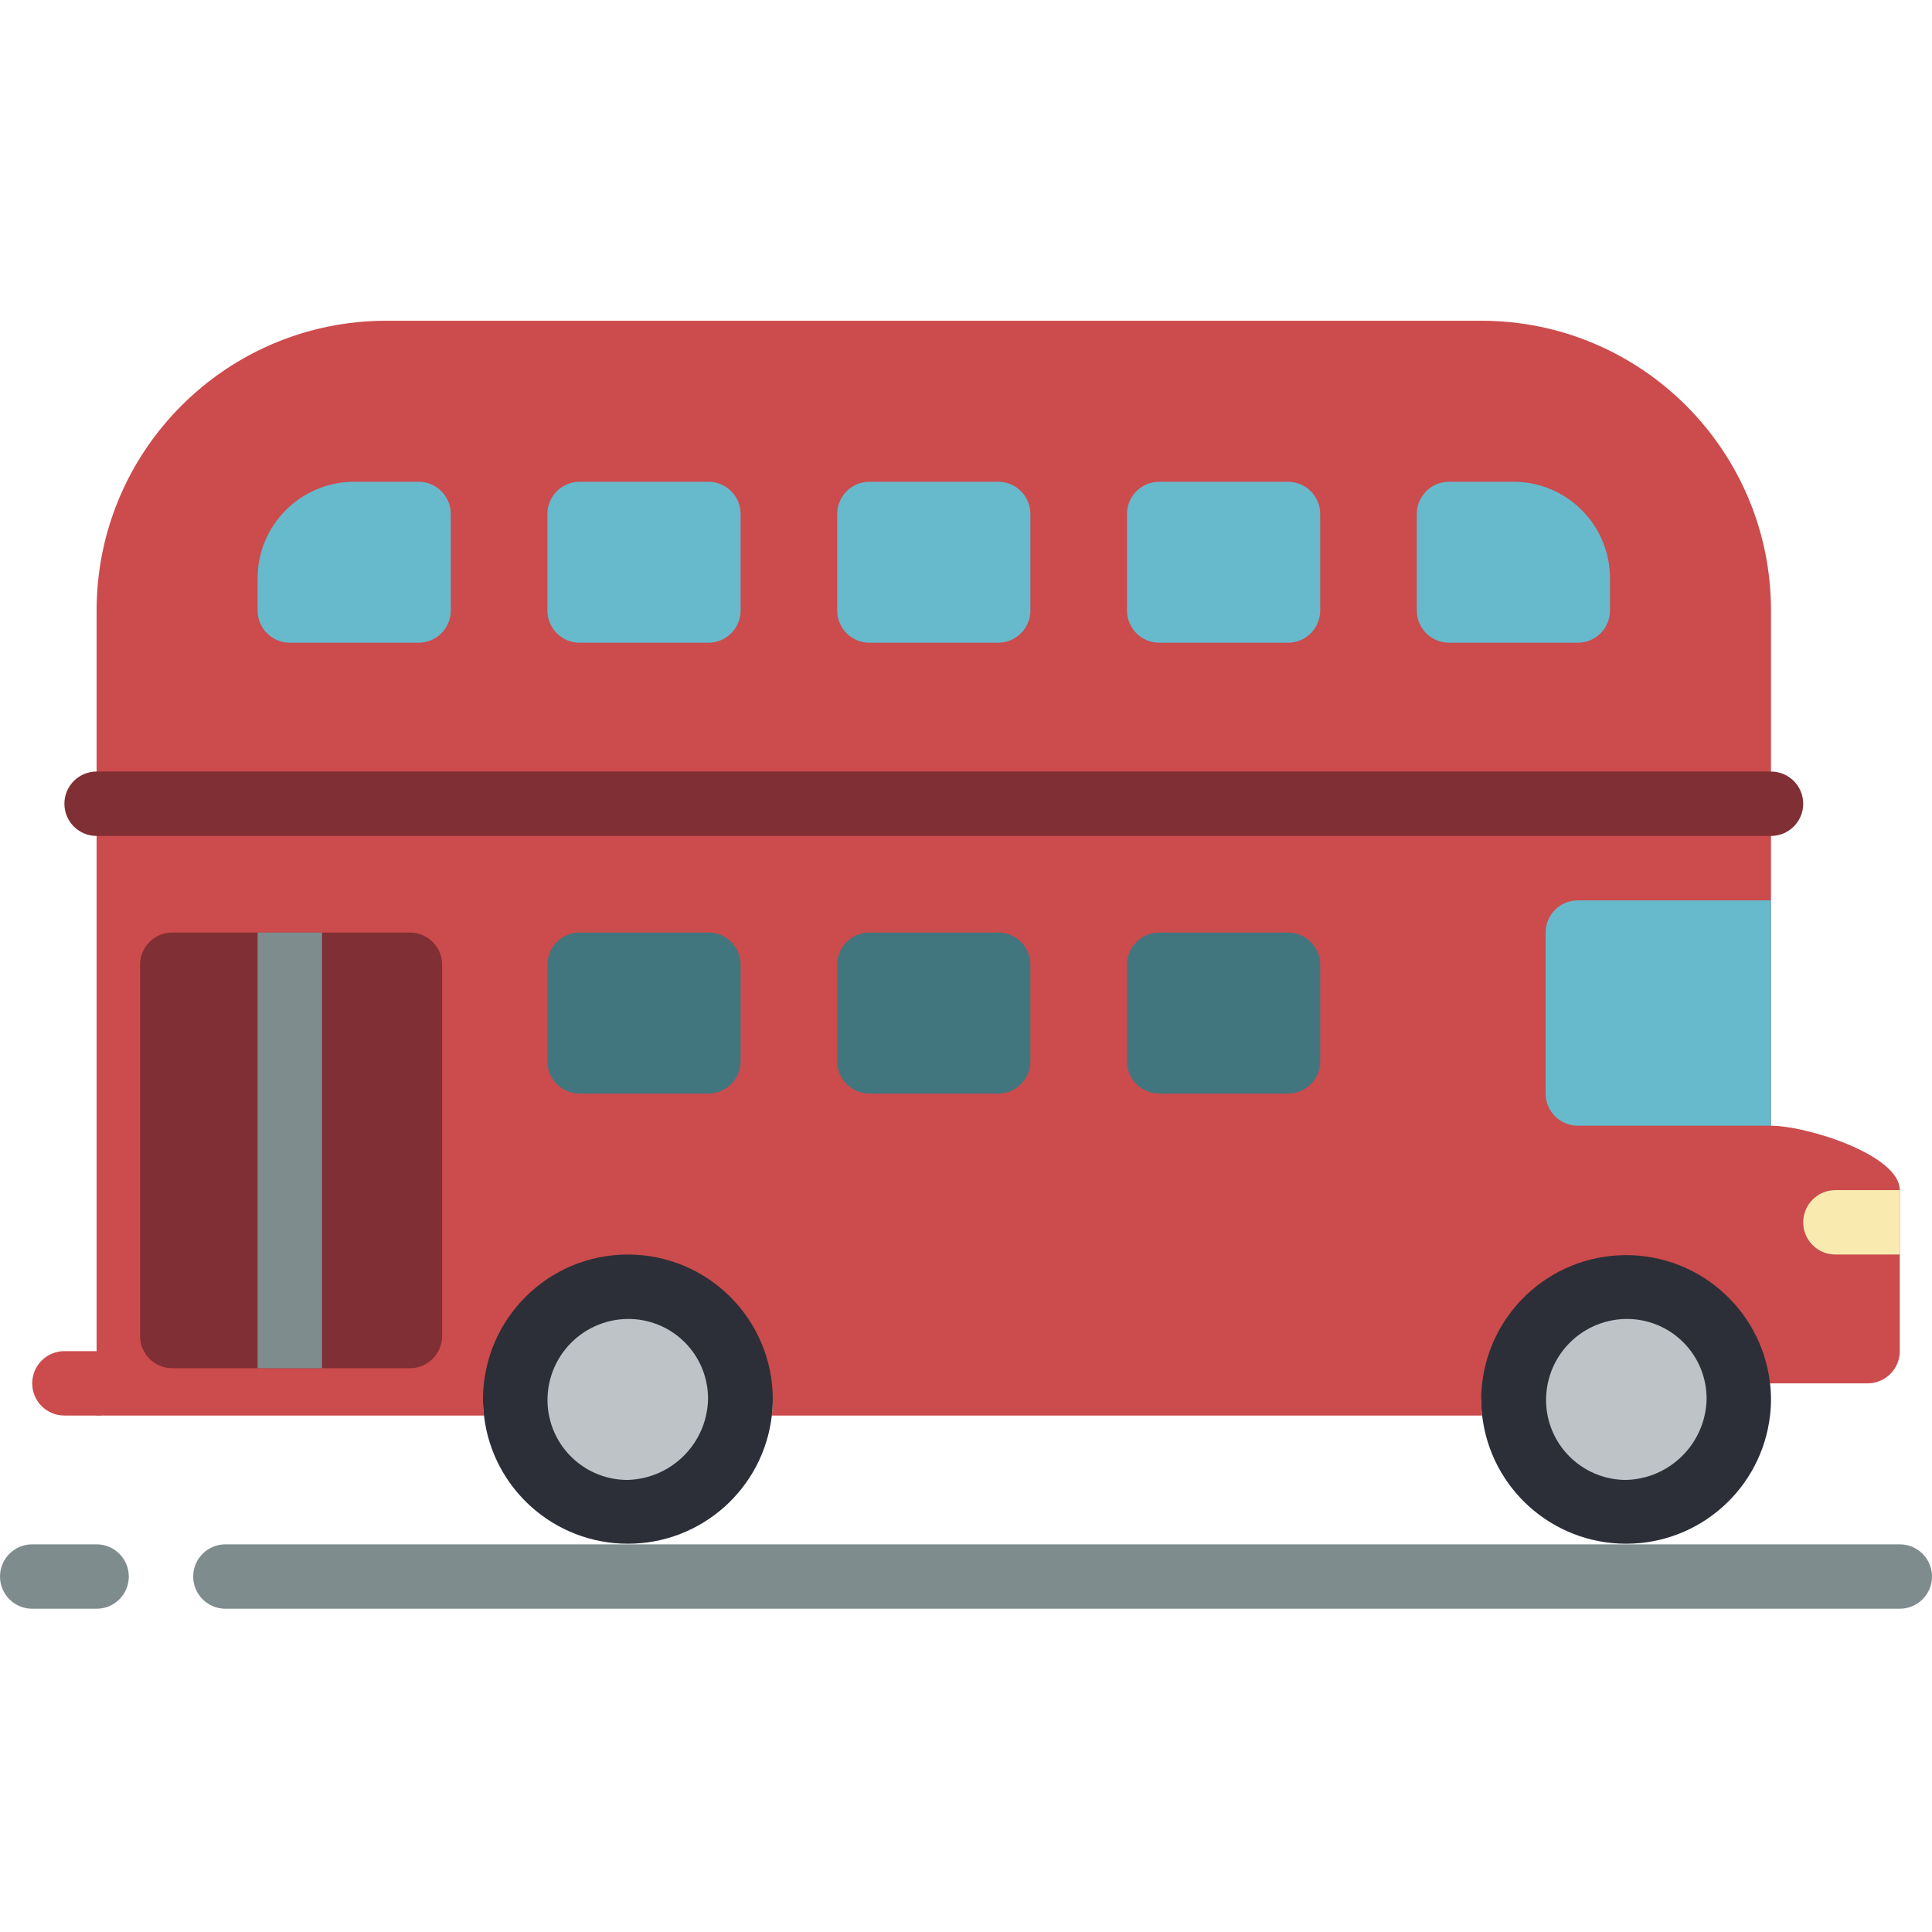
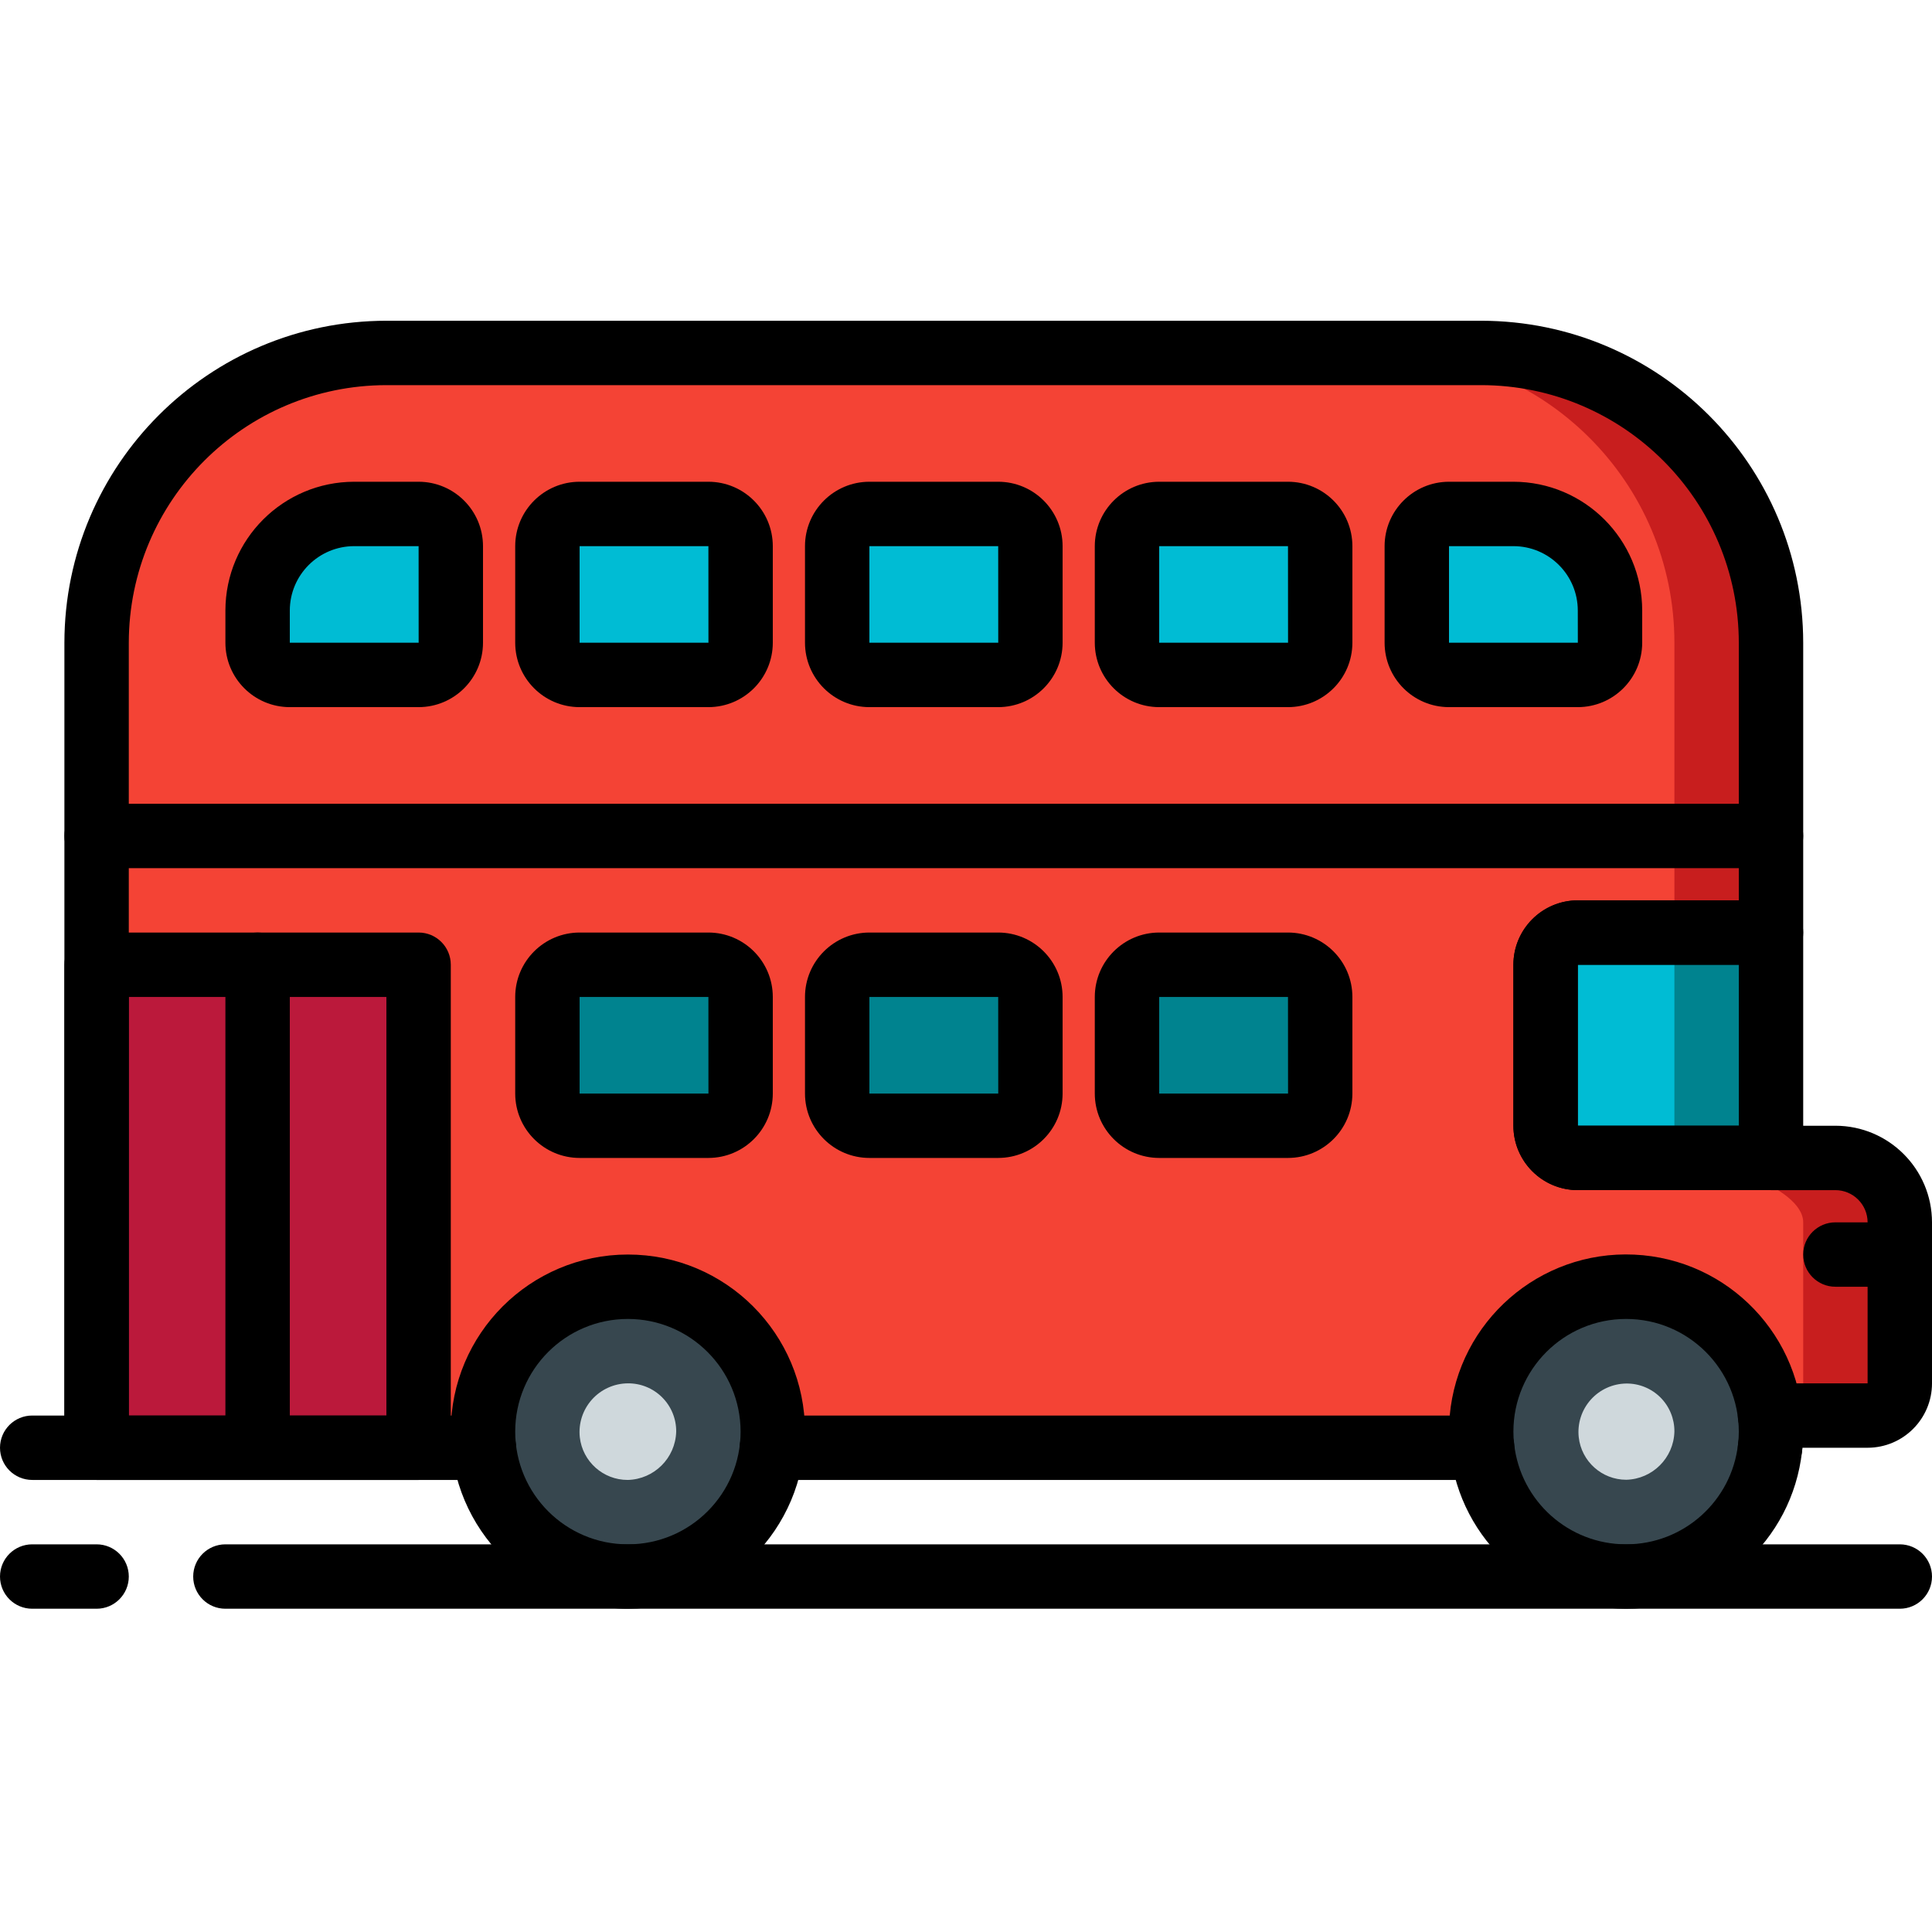
<svg xmlns="http://www.w3.org/2000/svg" height="512pt" viewBox="0 -85 512 512" width="512pt">
-   <path d="m128 285.867c-.004 1.426.082 2.852.258 4.266h-102.656v-213.332c0-42.418 34.383-76.801 76.797-76.801h290.137c42.414 0 76.797 34.383 76.797 76.801v136.531c9.387 0 34.133 7.68 34.133 17.066v42.668c0 4.715-3.82 8.535-8.531 8.535h-25.855l-76.543 4.266c-.004 1.426.082 2.852.254 4.266h-188.246c.176-1.414.258-2.84.258-4.266zm0 0" fill="#cc4b4c" />
-   <path d="m503.465 341.332h-443.73c-4.715 0-8.535-3.82-8.535-8.531 0-4.715 3.82-8.535 8.535-8.535h443.73c4.715 0 8.535 3.82 8.535 8.535 0 4.711-3.82 8.531-8.535 8.531zm0 0" fill="#7f8c8d" />
-   <path d="m25.602 341.332h-17.066c-4.715 0-8.535-3.82-8.535-8.531 0-4.715 3.82-8.535 8.535-8.535h17.066c4.711 0 8.531 3.82 8.531 8.535 0 4.711-3.82 8.531-8.531 8.531zm0 0" fill="#7f8c8d" />
-   <path d="m469.332 153.602v59.73h-51.199c-4.711 0-8.531-3.82-8.531-8.531v-42.668c0-4.711 3.82-8.531 8.531-8.531zm0 0" fill="#67b9cc" />
-   <path d="m25.602 290.133h-8.535c-4.711 0-8.531-3.82-8.531-8.531 0-4.715 3.82-8.535 8.531-8.535h8.535c4.711 0 8.531 3.82 8.531 8.535 0 4.711-3.82 8.531-8.531 8.531zm0 0" fill="#cc4b4c" />
-   <path d="m204.801 285.867c0 1.426-.082 2.852-.258 4.266-2.246 19.367-18.648 33.973-38.145 33.973-19.492 0-35.895-14.605-38.141-33.973-.176-1.414-.262-2.84-.258-4.266 0-21.207 17.191-38.402 38.398-38.402 21.211 0 38.402 17.195 38.402 38.402zm0 0" fill="#2c2f38" />
-   <path d="m166.305 307.199c-10.805.008-19.883-8.113-21.086-18.848-.66-6.023 1.254-12.043 5.27-16.578 4.016-4.535 9.762-7.164 15.816-7.238 5.676-.062 11.141 2.168 15.152 6.18 4.016 4.016 6.242 9.477 6.184 15.152-.309 11.652-9.684 21.023-21.336 21.332zm0 0" fill="#bdc3c7" />
-   <path d="m469.332 285.867c.004 1.426-.082 2.852-.254 4.266-2.25 19.367-18.648 33.973-38.145 33.973s-35.898-14.605-38.145-33.973c-.172-1.414-.258-2.84-.254-4.266.082-20.316 15.977-37.055 36.262-38.184 20.285-1.133 37.941 13.734 40.281 33.918.172 1.414.258 2.84.254 4.266zm0 0" fill="#2c2f38" />
-   <g fill="#67b9cc">
-     <path d="m153.602 42.668h34.133c4.711 0 8.531 3.82 8.531 8.531v25.602c0 4.711-3.82 8.531-8.531 8.531h-34.133c-4.715 0-8.535-3.82-8.535-8.531v-25.602c0-4.711 3.82-8.531 8.535-8.531zm0 0" />
-     <path d="m230.398 42.668h34.137c4.711 0 8.531 3.82 8.531 8.531v25.602c0 4.711-3.82 8.531-8.531 8.531h-34.137c-4.711 0-8.531-3.82-8.531-8.531v-25.602c0-4.711 3.82-8.531 8.531-8.531zm0 0" />
-     <path d="m307.199 42.668h34.133c4.715 0 8.535 3.82 8.535 8.531v25.602c0 4.711-3.82 8.531-8.535 8.531h-34.133c-4.711 0-8.531-3.82-8.531-8.531v-25.602c0-4.711 3.82-8.531 8.531-8.531zm0 0" />
+   <path d="m503.465 238.934v42.668c-.012 4.707-3.824 8.52-8.531 8.531h-25.855l-76.543 4.266c-.004 1.426.082 2.852.254 4.27h-188.246c.176-1.418.258-2.844.258-4.27h-76.801c-.004 1.426.082 2.852.258 4.27h-102.656v-213.336c0-42.414 34.383-76.797 76.797-76.797h290.137c42.414 0 76.793 34.383 76.797 76.797v136.535c9.387 0 34.133 7.68 34.133 17.066zm0 0" fill="#c81e1e" />
+   <path d="m477.867 238.934v42.668c-.016 4.707-3.828 8.52-8.535 8.531h-25.855l-76.543 4.266c-.004 1.426.082 2.852.254 4.27h-188.242c.172-1.418.258-2.844.254-4.27h-76.801c0 1.426.086 2.852.258 4.27h-77.055v-213.336c0-42.414 34.383-76.797 76.797-76.797h264.535c42.414 0 76.797 34.383 76.801 76.797v136.535c9.387 0 34.133 7.68 34.133 17.066zm0 0" fill="#f44335" />
+   <path d="m469.332 162.133v59.734h-51.199c-4.707-.016-8.52-3.828-8.531-8.535v-42.664c.012-4.707 3.824-8.52 8.531-8.535zm0 0" fill="#00838f" />
+   <path d="m443.734 162.133v59.734h-25.602c-4.707-.016-8.52-3.828-8.531-8.535v-42.664c.012-4.707 3.824-8.52 8.531-8.535zm0 0" fill="#00bcd4" />
+   <path d="m204.801 294.398c0 1.426-.082 2.852-.258 4.27-2.16 19.434-18.59 34.133-38.145 34.133-19.551 0-35.98-14.699-38.141-34.133-.176-1.418-.262-2.844-.258-4.27 0-21.207 17.191-38.398 38.398-38.398 21.211 0 38.402 17.191 38.402 38.398zm0 0" fill="#37474f" />
+   <path d="m166.352 307.199c-6.496.012-11.965-4.859-12.699-11.312-.391-3.617.766-7.234 3.184-9.953 2.418-2.723 5.875-4.297 9.516-4.332 3.41-.043 6.695 1.289 9.113 3.699 2.418 2.406 3.766 5.688 3.734 9.098-.199 7.008-5.844 12.629-12.848 12.801zm0 0" fill="#cfd8dc" />
+   <path d="m469.332 294.398c.004 1.426-.082 2.852-.254 4.27-2.164 19.434-18.59 34.133-38.145 34.133-19.555 0-35.98-14.699-38.145-34.133-.172-1.418-.258-2.844-.254-4.27-.004-20.371 15.91-37.199 36.254-38.336 20.34-1.133 38.027 13.82 40.289 34.07.172 1.418.258 2.84.254 4.266zm0 0" fill="#37474f" />
+   <path d="m153.602 51.199h34.133c4.711 0 8.531 3.82 8.531 8.535v25.598c0 4.715-3.82 8.535-8.531 8.535h-34.133c-4.715 0-8.535-3.82-8.535-8.535v-25.598c0-4.715 3.82-8.535 8.535-8.535zm0 0" fill="#00bcd4" />
+   <path d="m230.398 51.199h34.137c4.711 0 8.531 3.82 8.531 8.535v25.598c0 4.715-3.82 8.535-8.531 8.535h-34.137c-4.711 0-8.531-3.82-8.531-8.535v-25.598c0-4.715 3.82-8.535 8.531-8.535zm0 0" fill="#00bcd4" />
+   <path d="m307.199 51.199h34.133c4.715 0 8.535 3.82 8.535 8.535v25.598c0 4.715-3.82 8.535-8.535 8.535h-34.133c-4.711 0-8.531-3.82-8.531-8.535v-25.598c0-4.715 3.82-8.535 8.531-8.535zm0 0" fill="#00bcd4" />
+   <g fill="#00838f">
+     <path d="m153.602 170.668h34.133c4.711 0 8.531 3.82 8.531 8.531v25.602c0 4.711-3.82 8.531-8.531 8.531h-34.133c-4.715 0-8.535-3.82-8.535-8.531v-25.602c0-4.711 3.82-8.531 8.535-8.531zm0 0" />
+     <path d="m230.398 170.668h34.137c4.711 0 8.531 3.82 8.531 8.531v25.602c0 4.711-3.82 8.531-8.531 8.531h-34.137c-4.711 0-8.531-3.82-8.531-8.531v-25.602c0-4.711 3.82-8.531 8.531-8.531zm0 0" />
+     <path d="m307.199 170.668h34.133c4.715 0 8.535 3.82 8.535 8.531v25.602c0 4.711-3.82 8.531-8.535 8.531h-34.133c-4.711 0-8.531-3.82-8.531-8.531v-25.602c0-4.711 3.82-8.531 8.531-8.531zm0 0" />
  </g>
-   <path d="m153.602 162.133h34.133c4.711 0 8.531 3.82 8.531 8.535v25.598c0 4.715-3.82 8.535-8.531 8.535h-34.133c-4.715 0-8.535-3.82-8.535-8.535v-25.598c0-4.715 3.82-8.535 8.535-8.535zm0 0" fill="#41767f" />
-   <path d="m230.398 162.133h34.137c4.711 0 8.531 3.82 8.531 8.535v25.598c0 4.715-3.82 8.535-8.531 8.535h-34.137c-4.711 0-8.531-3.82-8.531-8.535v-25.598c0-4.715 3.82-8.535 8.531-8.535zm0 0" fill="#41767f" />
-   <path d="m307.199 162.133h34.133c4.715 0 8.535 3.82 8.535 8.535v25.598c0 4.715-3.82 8.535-8.535 8.535h-34.133c-4.711 0-8.531-3.82-8.531-8.535v-25.598c0-4.715 3.82-8.535 8.531-8.535zm0 0" fill="#41767f" />
-   <path d="m93.867 42.668h17.066c4.711 0 8.531 3.82 8.531 8.531v25.602c0 4.711-3.82 8.531-8.531 8.531h-34.133c-4.715 0-8.535-3.82-8.535-8.531v-8.535c0-14.137 11.461-25.598 25.602-25.598zm0 0" fill="#67b9cc" />
-   <path d="m384 42.668h17.066c14.141 0 25.602 11.461 25.602 25.598v8.535c0 4.711-3.82 8.531-8.535 8.531h-34.133c-4.711 0-8.535-3.82-8.535-8.531v-25.602c0-4.711 3.824-8.531 8.535-8.531zm0 0" fill="#67b9cc" />
-   <path d="m469.332 136.535h-443.73c-4.715 0-8.535-3.824-8.535-8.535s3.82-8.535 8.535-8.535h443.73c4.715 0 8.535 3.824 8.535 8.535s-3.82 8.535-8.535 8.535zm0 0" fill="#802f34" />
-   <path d="m503.465 230.398v17.066h-17.066c-4.711 0-8.531-3.82-8.531-8.531 0-4.715 3.82-8.535 8.531-8.535zm0 0" fill="#f9eab0" />
-   <path d="m45.652 162.133h62.977c4.715 0 8.535 3.82 8.535 8.535v98.387c0 4.715-3.82 8.535-8.535 8.535h-62.977c-4.711 0-8.531-3.82-8.531-8.535v-98.387c0-4.715 3.82-8.535 8.531-8.535zm0 0" fill="#802f34" />
-   <path d="m68.266 162.133h17.066v115.457h-17.066zm0 0" fill="#7f8c8d" />
-   <path d="m430.934 307.199c-10.801 0-19.879-8.117-21.086-18.848-.656-6.023 1.258-12.043 5.273-16.578 4.012-4.531 9.758-7.164 15.812-7.238 5.676-.062 11.137 2.168 15.152 6.18 4.012 4.016 6.242 9.477 6.18 15.152-.309 11.652-9.68 21.023-21.332 21.332zm0 0" fill="#bdc3c7" />
+   <path d="m93.867 51.199h17.066c4.711 0 8.531 3.82 8.531 8.535v25.598c0 4.715-3.82 8.535-8.531 8.535h-34.133c-4.715 0-8.535-3.82-8.535-8.535v-8.531c0-14.141 11.461-25.602 25.602-25.602zm0 0" fill="#00bcd4" />
+   <path d="m384 51.199h17.066c14.141 0 25.602 11.461 25.602 25.602v8.531c0 4.715-3.82 8.535-8.535 8.535h-34.133c-4.711 0-8.535-3.82-8.535-8.535v-25.598c0-4.715 3.824-8.535 8.535-8.535zm0 0" fill="#00bcd4" />
+   <path d="m110.934 179.832v105.66c.168 4.883-3.648 8.984-8.535 9.164h-62.973c-4.887-.18-8.703-4.281-8.535-9.164v-105.66c-.168-4.887 3.648-8.984 8.535-9.164h62.973c4.887.18 8.703 4.277 8.535 9.164zm0 0" fill="#bb193b" />
+   <path d="m430.984 307.152c-6.461 0-11.887-4.852-12.602-11.27-.395-3.602.75-7.195 3.148-9.906 2.398-2.711 5.832-4.281 9.453-4.328 3.391-.035 6.656 1.297 9.055 3.695 2.398 2.398 3.73 5.664 3.695 9.055-.184 6.965-5.789 12.566-12.75 12.754zm0 0" fill="#cfd8dc" />
+   <path d="m469.094 307.199c-.359 0-.719-.02-1.074-.066-4.676-.586-7.992-4.848-7.406-9.523.129-1.066.191-2.137.188-3.211 0-4.711 3.82-8.531 8.531-8.531 4.715 0 8.535 3.82 8.535 8.531 0 1.781-.105 3.559-.32 5.328-.535 4.262-4.156 7.465-8.453 7.473zm0 0" />
+   <path d="m469.332 230.398h-51.199c-9.422-.008-17.059-7.645-17.066-17.066v-42.664c.008-9.422 7.645-17.059 17.066-17.066h51.199c4.715 0 8.535 3.82 8.535 8.531v59.734c0 2.262-.898 4.434-2.5 6.035-1.602 1.598-3.77 2.496-6.035 2.496zm-51.199-59.73v42.664h42.668v-42.664zm0 0" />
+   <path d="m25.602 307.199h-17.066c-4.715 0-8.535-3.82-8.535-8.531 0-4.715 3.82-8.535 8.535-8.535h17.066c4.711 0 8.531 3.82 8.531 8.535 0 4.711-3.82 8.531-8.531 8.531zm0 0" />
+   <path d="m166.398 341.332c-25.918 0-46.934-21.012-46.934-46.934 0-25.918 21.016-46.934 46.934-46.934 25.922 0 46.934 21.016 46.934 46.934-.027 25.91-21.023 46.906-46.934 46.934zm0-76.797c-16.492 0-29.863 13.371-29.863 29.863 0 16.496 13.371 29.867 29.863 29.867 16.496 0 29.867-13.371 29.867-29.867-.02-16.484-13.379-29.844-29.867-29.863zm0 0" />
+   <path d="m430.934 341.332c-23.914.023-44.008-17.957-46.625-41.727-.41-3.066.875-6.113 3.352-7.965 2.477-1.848 5.766-2.215 8.586-.953 2.824 1.262 4.746 3.953 5.02 7.035 1.688 15.109 14.465 26.539 29.668 26.539s27.98-11.43 29.668-26.539c.273-3.082 2.195-5.773 5.016-7.035 2.824-1.262 6.109-.895 8.59.953 2.477 1.852 3.762 4.898 3.352 7.965-2.617 23.77-22.715 41.75-46.625 41.727zm0 0" />
+   <path d="m128.258 307.199h-102.656c-4.715 0-8.535-3.82-8.535-8.531v-213.336c.051-47.105 38.227-85.281 85.332-85.332h290.137c47.105.051 85.281 38.227 85.332 85.332v76.801c0 4.715-3.82 8.535-8.535 8.535h-51.199v42.664h51.199c4.715 0 8.535 3.82 8.535 8.535 0 4.711-3.82 8.531-8.535 8.531h-51.199c-9.422-.008-17.059-7.645-17.066-17.066v-42.664c.008-9.422 7.645-17.059 17.066-17.066h42.668v-68.27c-.043-37.684-30.582-68.223-68.266-68.266h-290.137c-37.684.043-68.223 30.582-68.266 68.266v204.801h94.125c4.711 0 8.531 3.82 8.531 8.535 0 4.711-3.82 8.531-8.531 8.531zm0 0" />
+   <path d="m392.789 307.199h-188.246c-4.711 0-8.531-3.82-8.531-8.531 0-4.715 3.82-8.535 8.531-8.535h179.648c2.27-24.996 23.805-43.785 48.879-42.645 25.074 1.145 44.809 21.812 44.797 46.91 0 4.715-3.82 8.535-8.535 8.535-4.711 0-8.531-3.82-8.531-8.535 0-16.492-13.371-29.863-29.867-29.863s-29.867 13.371-29.867 29.863c-.004 1.074.059 2.145.188 3.211.305 2.426-.449 4.867-2.07 6.703-1.617 1.836-3.945 2.887-6.395 2.887zm0 0" />
+   <path d="m494.934 298.668h-25.855c-4.715 0-8.535-3.82-8.535-8.535 0-4.711 3.82-8.531 8.535-8.531h25.855v-42.668c-.008-4.711-3.824-8.527-8.535-8.535h-17.066c-4.711 0-8.531-3.82-8.531-8.531 0-4.715 3.82-8.535 8.531-8.535h17.066c14.133.016 25.586 11.469 25.602 25.602v42.668c-.008 9.422-7.645 17.055-17.066 17.066zm0 0" />
+   <path d="m187.734 102.398h-34.133c-9.422-.008-17.059-7.645-17.066-17.066v-25.598c.008-9.422 7.645-17.059 17.066-17.066h34.133c9.422.008 17.055 7.645 17.066 17.066v25.598c-.012 9.422-7.645 17.059-17.066 17.066zm-34.133-42.664v25.598h34.145l-.012-25.598zm0 0" />
+   <path d="m264.535 102.398h-34.137c-9.422-.008-17.055-7.645-17.066-17.066v-25.598c.012-9.422 7.645-17.059 17.066-17.066h34.137c9.422.008 17.055 7.645 17.066 17.066v25.598c-.012 9.422-7.645 17.059-17.066 17.066zm-34.137-42.664v25.598h34.148l-.012-25.598zm0 0" />
+   <path d="m341.332 102.398h-34.133c-9.422-.008-17.055-7.645-17.066-17.066v-25.598c.012-9.422 7.645-17.059 17.066-17.066h34.133c9.422.008 17.059 7.645 17.066 17.066v25.598c-.008 9.422-7.645 17.059-17.066 17.066zm-34.133-42.664v25.598h34.148l-.016-25.598zm0 0" />
+   <path d="m187.734 221.867h-34.133c-9.422-.012-17.059-7.645-17.066-17.066v-25.602c.008-9.422 7.645-17.055 17.066-17.066h34.133c9.422.012 17.055 7.645 17.066 17.066v25.602c-.012 9.422-7.645 17.055-17.066 17.066zm-34.133-42.668v25.602h34.145l-.012-25.602zm0 0" />
+   <path d="m264.535 221.867h-34.137c-9.422-.012-17.055-7.645-17.066-17.066v-25.602c.012-9.422 7.645-17.055 17.066-17.066h34.137c9.422.012 17.055 7.645 17.066 17.066v25.602c-.012 9.422-7.645 17.055-17.066 17.066zm-34.137-42.668v25.602h34.148l-.012-25.602zm0 0" />
+   <path d="m341.332 221.867h-34.133c-9.422-.012-17.055-7.645-17.066-17.066v-25.602c.012-9.422 7.645-17.055 17.066-17.066h34.133c9.422.012 17.059 7.645 17.066 17.066v25.602c-.008 9.422-7.645 17.055-17.066 17.066zm-34.133-42.668v25.602h34.148l-.016-25.602zm0 0" />
+   <path d="m110.934 102.398h-34.133c-9.422-.008-17.059-7.645-17.066-17.066v-8.531c.02-18.844 15.289-34.113 34.133-34.133h17.066c9.422.008 17.059 7.645 17.066 17.066v25.598c-.008 9.422-7.645 17.059-17.066 17.066zm-17.066-42.664c-9.422.008-17.059 7.645-17.066 17.066v8.531h34.145l-.012-25.598zm0 0" />
+   <path d="m418.133 102.398h-34.133c-9.422-.008-17.059-7.645-17.066-17.066v-25.598c.008-9.422 7.645-17.059 17.066-17.066h17.066c18.844.02 34.113 15.289 34.133 34.133v8.531c-.008 9.422-7.645 17.059-17.066 17.066zm-34.133-42.664v25.598h34.145l-.012-8.531c-.008-9.422-7.645-17.059-17.066-17.066zm0 0" />
+   <path d="m469.332 145.066h-443.73c-4.715 0-8.535-3.82-8.535-8.531 0-4.715 3.82-8.535 8.535-8.535h443.73c4.715 0 8.535 3.82 8.535 8.535 0 4.711-3.82 8.531-8.535 8.531zm0 0" />
+   <path d="m68.266 307.199c-4.711 0-8.531-3.82-8.531-8.531v-128c0-4.715 3.82-8.535 8.531-8.535 4.715 0 8.535 3.82 8.535 8.535v128c0 4.711-3.82 8.531-8.535 8.531zm0 0" />
+   <path d="m110.934 307.199h-85.332c-4.715 0-8.535-3.82-8.535-8.531v-128c0-4.715 3.82-8.535 8.535-8.535h85.332c4.711 0 8.531 3.82 8.531 8.535v128c0 4.711-3.82 8.531-8.531 8.531zm-76.801-17.066h68.266v-110.934h-68.266zm0 0" />
+   <path d="m503.465 256h-17.066c-4.711 0-8.531-3.82-8.531-8.535 0-4.711 3.82-8.531 8.531-8.531h17.066c4.715 0 8.535 3.82 8.535 8.531 0 4.715-3.82 8.535-8.535 8.535zm0 0" />
+   <path d="m503.465 341.332h-443.73c-4.715 0-8.535-3.82-8.535-8.531 0-4.715 3.82-8.535 8.535-8.535h443.73c4.715 0 8.535 3.82 8.535 8.535 0 4.711-3.82 8.531-8.535 8.531zm0 0" />
+   <path d="m25.602 341.332h-17.066c-4.715 0-8.535-3.82-8.535-8.531 0-4.715 3.82-8.535 8.535-8.535h17.066c4.711 0 8.531 3.82 8.531 8.535 0 4.711-3.82 8.531-8.531 8.531zm0 0" />
</svg>
